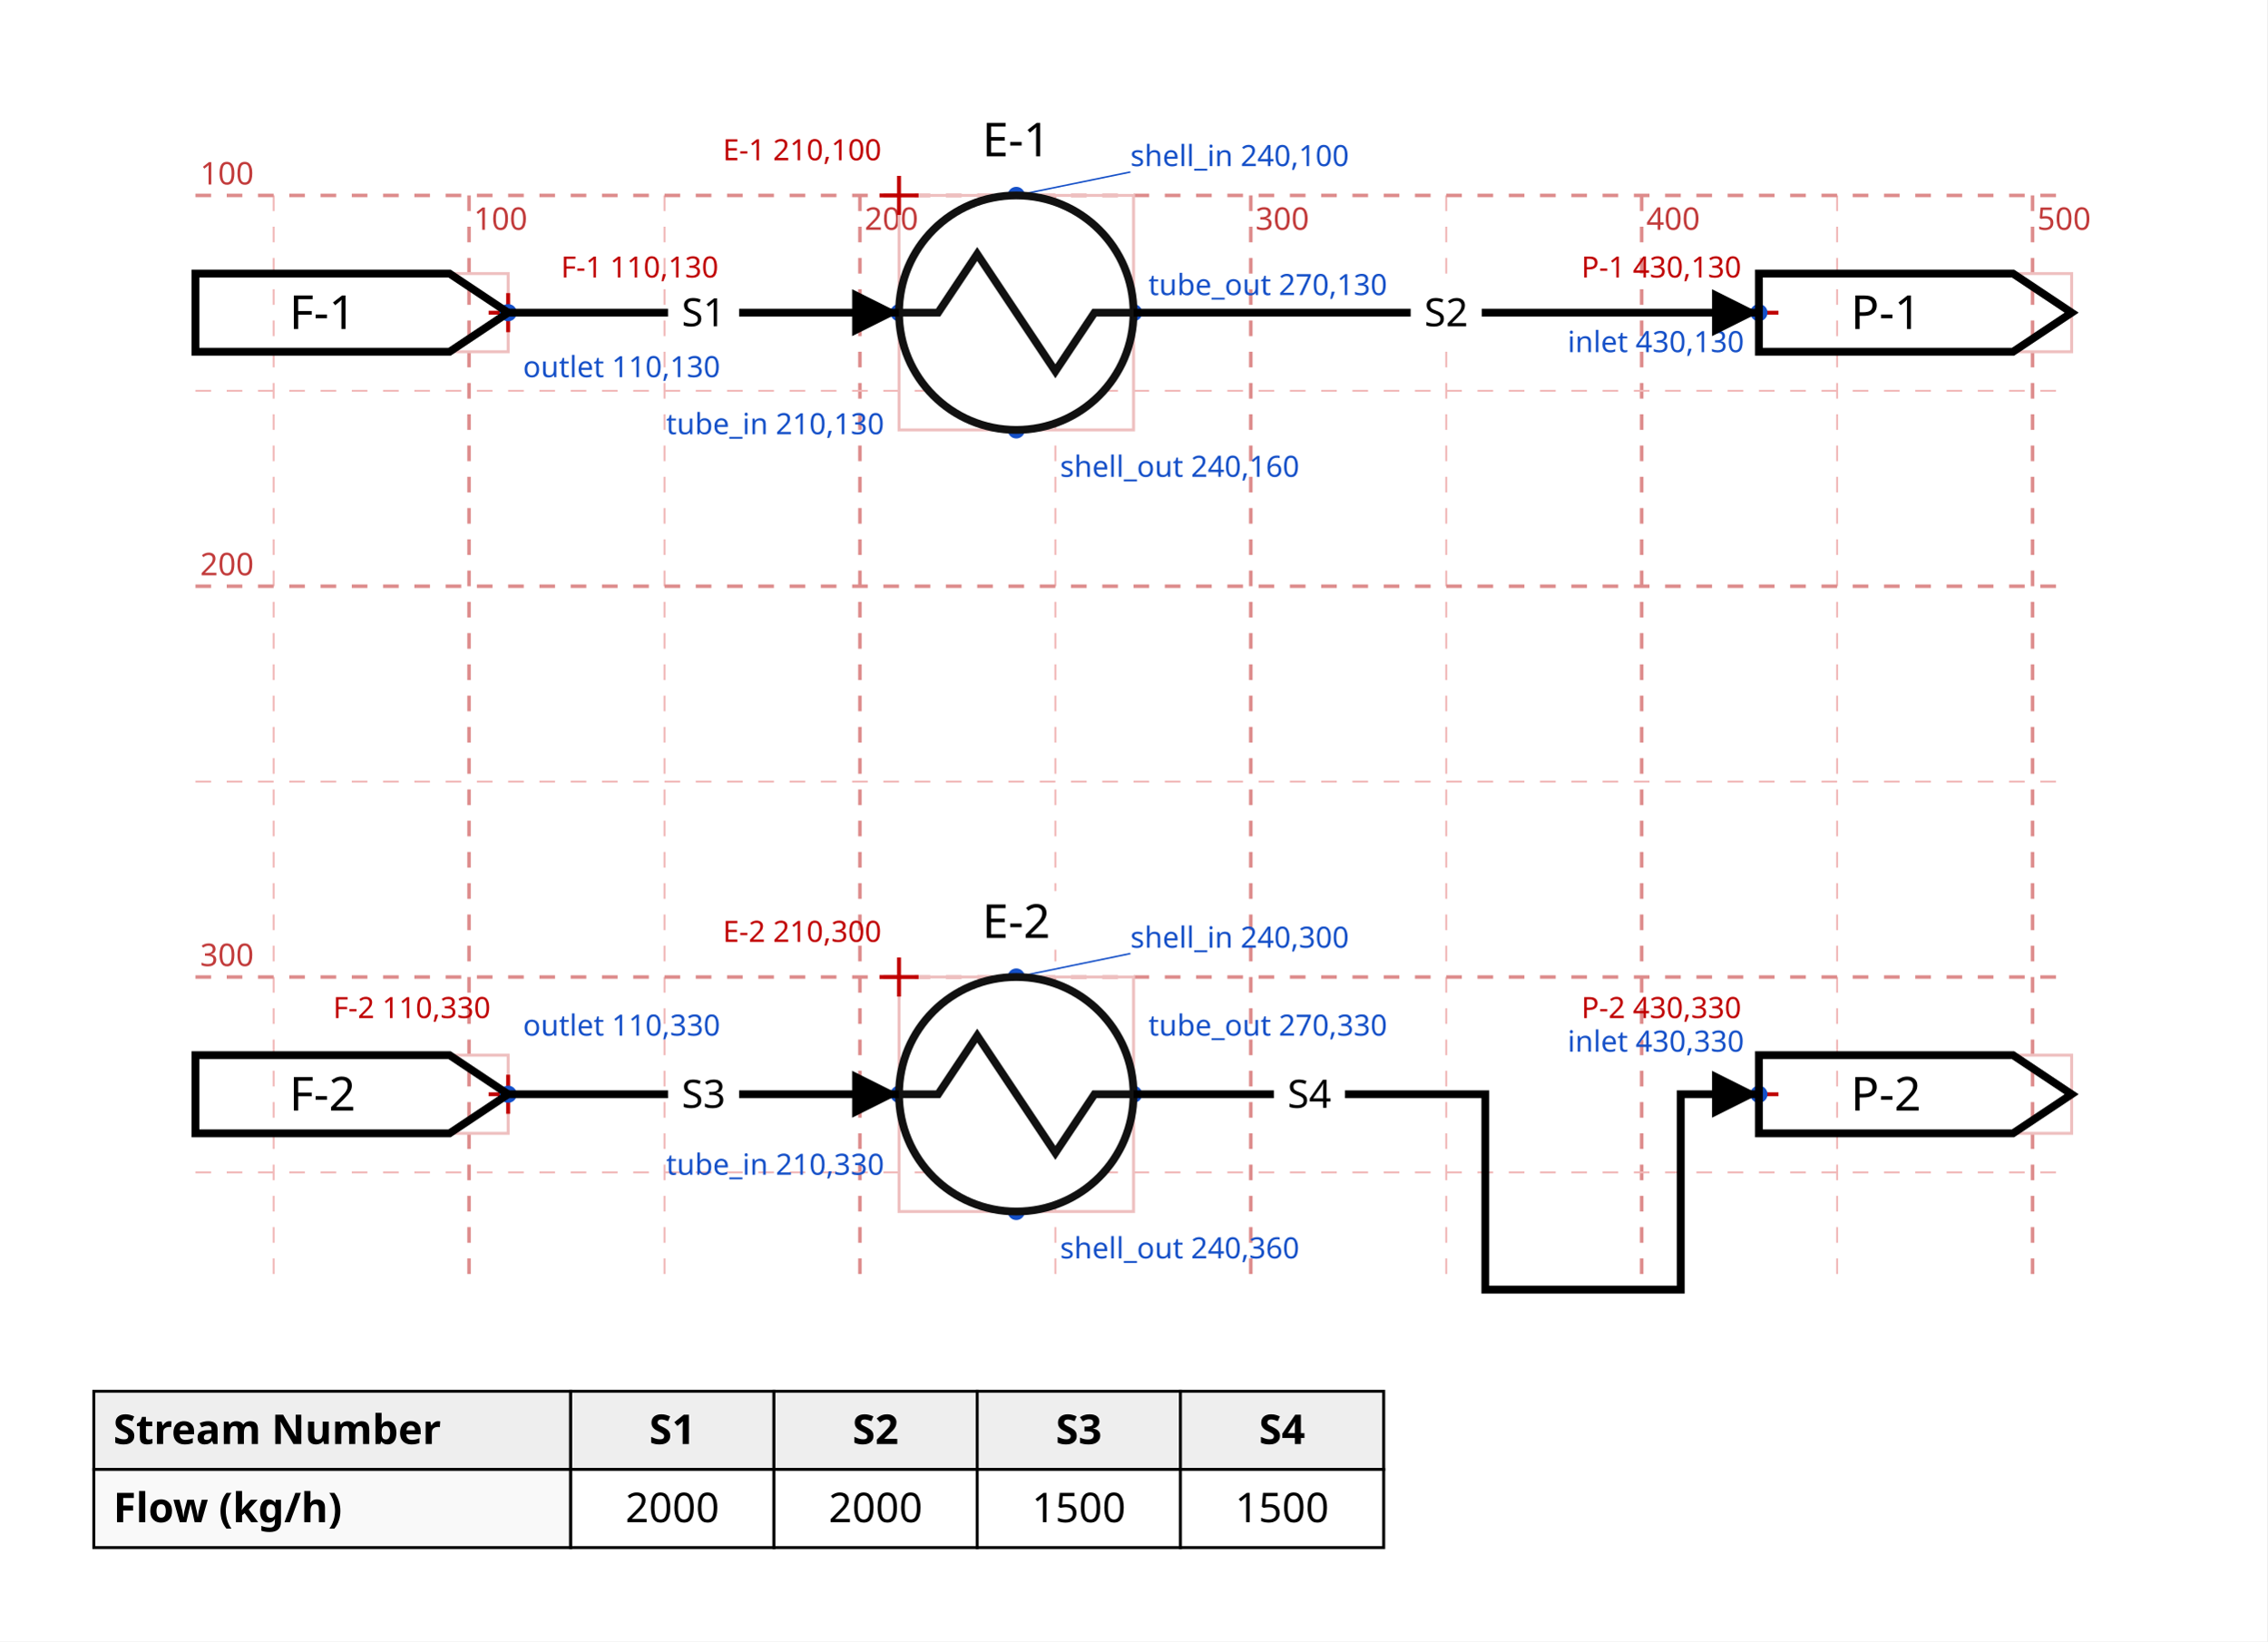
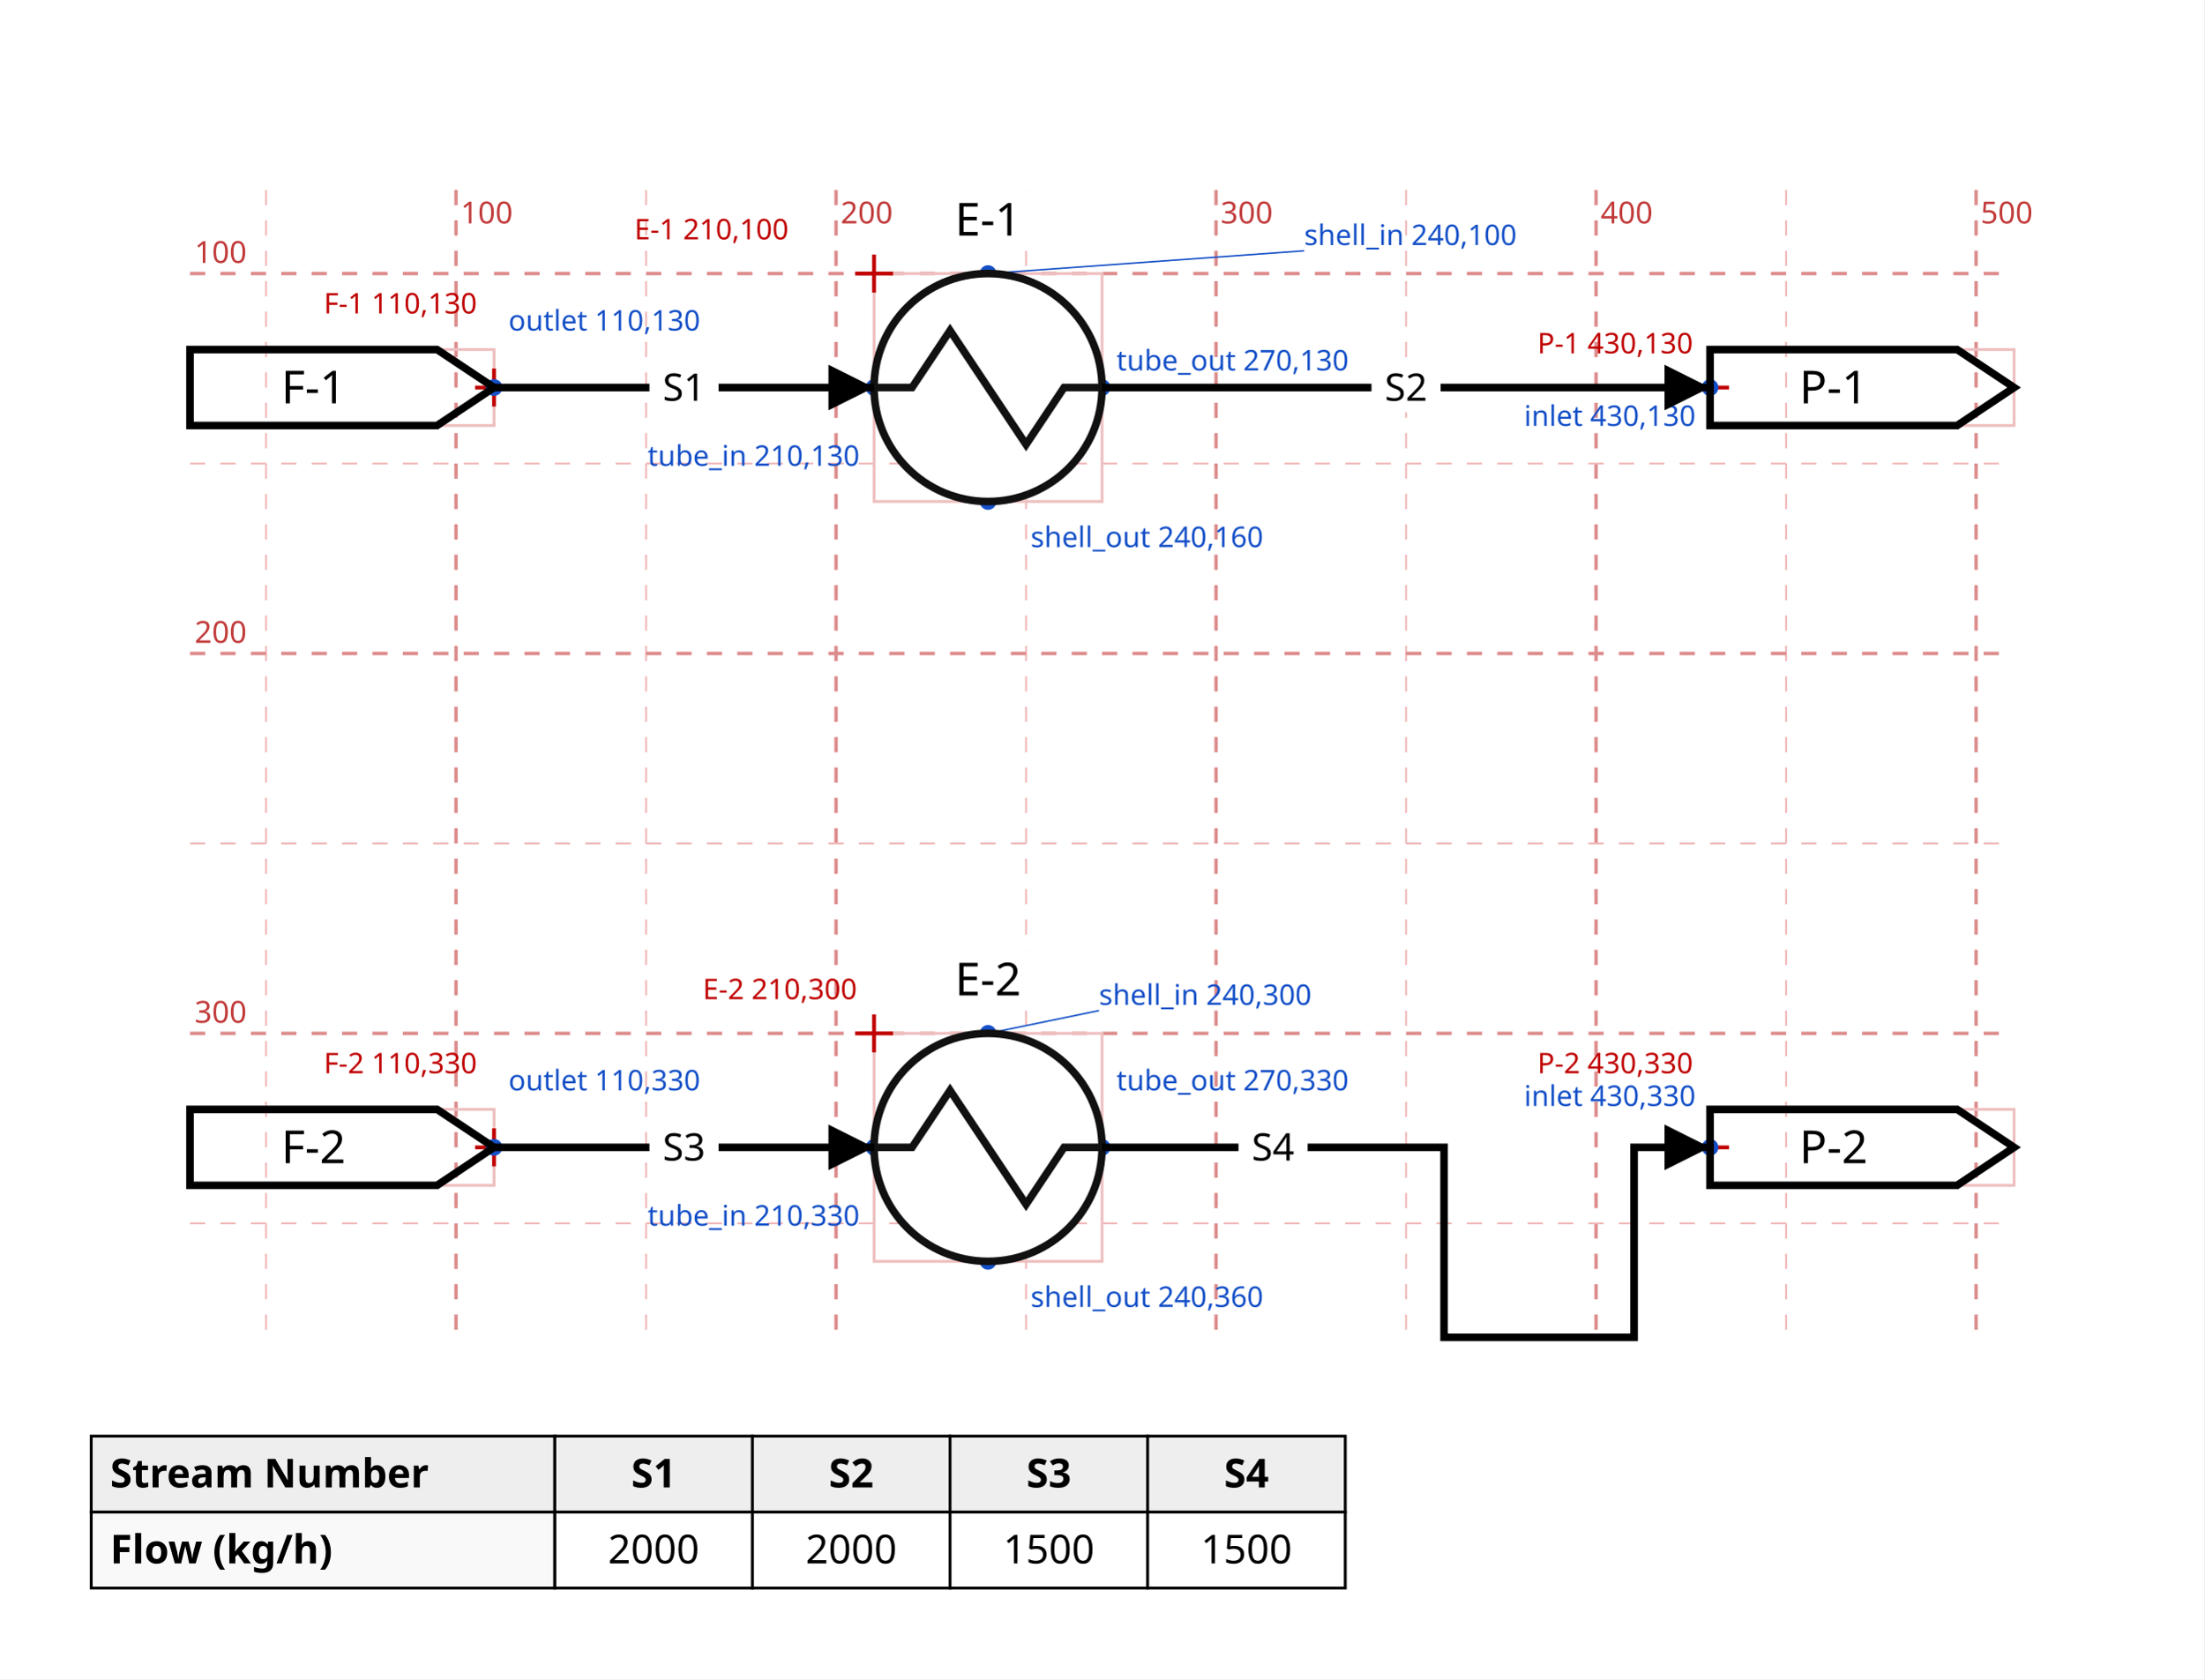
- <svg xmlns="http://www.w3.org/2000/svg" width="580" height="420" viewBox="-20.0 50.0 580.0 420.0">
-   <rect x="-20.0" y="50.0" width="580.0" height="420.0" fill="white" />
+ <svg xmlns="http://www.w3.org/2000/svg" width="580" height="442" viewBox="-20.0 28.0 580.0 442.0">
+   <rect x="-20.0" y="28.0" width="580.0" height="442.0" fill="white" />
  <g id="stream_table">
    <rect x="4.0" y="406.0" width="122.0" height="20.0" fill="#eee" stroke="black" stroke-width="0.75" />
    <text x="9.0" y="419.5" font-family="sans-serif" font-size="10.5" font-weight="bold" text-anchor="start">Stream Number</text>
    <rect x="126.0" y="406.0" width="52.0" height="20.0" fill="#eee" stroke="black" stroke-width="0.75" />
    <text x="152.0" y="419.5" font-family="sans-serif" font-size="10.5" font-weight="bold" text-anchor="middle">S1</text>
    <rect x="178.0" y="406.0" width="52.0" height="20.0" fill="#eee" stroke="black" stroke-width="0.75" />
    <text x="204.0" y="419.5" font-family="sans-serif" font-size="10.5" font-weight="bold" text-anchor="middle">S2</text>
    <rect x="230.0" y="406.0" width="52.0" height="20.0" fill="#eee" stroke="black" stroke-width="0.75" />
    <text x="256.0" y="419.5" font-family="sans-serif" font-size="10.5" font-weight="bold" text-anchor="middle">S3</text>
    <rect x="282.0" y="406.0" width="52.0" height="20.0" fill="#eee" stroke="black" stroke-width="0.75" />
    <text x="308.0" y="419.5" font-family="sans-serif" font-size="10.5" font-weight="bold" text-anchor="middle">S4</text>
    <rect x="4.0" y="426.0" width="122.0" height="20.0" fill="#f9f9f9" stroke="black" stroke-width="0.75" />
    <text x="9.0" y="439.5" font-family="sans-serif" font-size="10.5" font-weight="bold" text-anchor="start">Flow (kg/h)</text>
    <rect x="126.0" y="426.0" width="52.0" height="20.0" fill="white" stroke="black" stroke-width="0.75" />
    <text x="152.0" y="439.5" font-family="sans-serif" font-size="10.5" text-anchor="middle">2000</text>
    <rect x="178.0" y="426.0" width="52.0" height="20.0" fill="white" stroke="black" stroke-width="0.75" />
    <text x="204.0" y="439.5" font-family="sans-serif" font-size="10.5" text-anchor="middle">2000</text>
    <rect x="230.0" y="426.0" width="52.0" height="20.0" fill="white" stroke="black" stroke-width="0.75" />
    <text x="256.0" y="439.5" font-family="sans-serif" font-size="10.5" text-anchor="middle">1500</text>
    <rect x="282.0" y="426.0" width="52.0" height="20.0" fill="white" stroke="black" stroke-width="0.75" />
    <text x="308.0" y="439.5" font-family="sans-serif" font-size="10.5" text-anchor="middle">1500</text>
  </g>
  <defs>
    <marker id="arrow_black" viewBox="0 0 10 10" refX="10" refY="5" markerWidth="12" markerHeight="12" markerUnits="userSpaceOnUse" orient="auto-start-reverse">
      <path d="M 0 0 L 10 5 L 0 10 z" fill="black" />
    </marker>
    <symbol id="sym_hex" viewBox="0 0 60.0 60.0" overflow="visible">
      <ellipse cx="30.0" cy="30.0" rx="30.0" ry="30.0" fill="white" stroke="#111" stroke-width="2.0" />
      <path d="M 0.0 30.0 L 10.0 30.0 L 20.0 15.0 L 40.0 45.0 L 50.0 30.0 L 60.0 30.0" fill="none" stroke="#111" stroke-width="2.0" />
    </symbol>
  </defs>
  <g id="debug">
-     <line x1="50" y1="100" x2="50" y2="380" stroke="#f1b8b8" stroke-width="0.500" stroke-dasharray="4,4" />
-     <line x1="100" y1="100" x2="100" y2="380" stroke="#dd8b8b" stroke-width="0.900" stroke-dasharray="4,4" />
-     <line x1="150" y1="100" x2="150" y2="380" stroke="#f1b8b8" stroke-width="0.500" stroke-dasharray="4,4" />
-     <line x1="200" y1="100" x2="200" y2="380" stroke="#dd8b8b" stroke-width="0.900" stroke-dasharray="4,4" />
-     <line x1="250" y1="100" x2="250" y2="380" stroke="#f1b8b8" stroke-width="0.500" stroke-dasharray="4,4" />
-     <line x1="300" y1="100" x2="300" y2="380" stroke="#dd8b8b" stroke-width="0.900" stroke-dasharray="4,4" />
-     <line x1="350" y1="100" x2="350" y2="380" stroke="#f1b8b8" stroke-width="0.500" stroke-dasharray="4,4" />
-     <line x1="400" y1="100" x2="400" y2="380" stroke="#dd8b8b" stroke-width="0.900" stroke-dasharray="4,4" />
-     <line x1="450" y1="100" x2="450" y2="380" stroke="#f1b8b8" stroke-width="0.500" stroke-dasharray="4,4" />
-     <line x1="500" y1="100" x2="500" y2="380" stroke="#dd8b8b" stroke-width="0.900" stroke-dasharray="4,4" />
+     <line x1="50" y1="78" x2="50" y2="380" stroke="#f1b8b8" stroke-width="0.500" stroke-dasharray="4,4" />
+     <line x1="100" y1="78" x2="100" y2="380" stroke="#dd8b8b" stroke-width="0.900" stroke-dasharray="4,4" />
+     <line x1="150" y1="78" x2="150" y2="380" stroke="#f1b8b8" stroke-width="0.500" stroke-dasharray="4,4" />
+     <line x1="200" y1="78" x2="200" y2="380" stroke="#dd8b8b" stroke-width="0.900" stroke-dasharray="4,4" />
+     <line x1="250" y1="78" x2="250" y2="380" stroke="#f1b8b8" stroke-width="0.500" stroke-dasharray="4,4" />
+     <line x1="300" y1="78" x2="300" y2="380" stroke="#dd8b8b" stroke-width="0.900" stroke-dasharray="4,4" />
+     <line x1="350" y1="78" x2="350" y2="380" stroke="#f1b8b8" stroke-width="0.500" stroke-dasharray="4,4" />
+     <line x1="400" y1="78" x2="400" y2="380" stroke="#dd8b8b" stroke-width="0.900" stroke-dasharray="4,4" />
+     <line x1="450" y1="78" x2="450" y2="380" stroke="#f1b8b8" stroke-width="0.500" stroke-dasharray="4,4" />
+     <line x1="500" y1="78" x2="500" y2="380" stroke="#dd8b8b" stroke-width="0.900" stroke-dasharray="4,4" />
    <line x1="30" y1="100" x2="510" y2="100" stroke="#dd8b8b" stroke-width="0.900" stroke-dasharray="4,4" />
    <line x1="30" y1="150" x2="510" y2="150" stroke="#f1b8b8" stroke-width="0.500" stroke-dasharray="4,4" />
    <line x1="30" y1="200" x2="510" y2="200" stroke="#dd8b8b" stroke-width="0.900" stroke-dasharray="4,4" />
    <line x1="30" y1="250" x2="510" y2="250" stroke="#f1b8b8" stroke-width="0.500" stroke-dasharray="4,4" />
    <line x1="30" y1="300" x2="510" y2="300" stroke="#dd8b8b" stroke-width="0.900" stroke-dasharray="4,4" />
    <line x1="30" y1="350" x2="510" y2="350" stroke="#f1b8b8" stroke-width="0.500" stroke-dasharray="4,4" />
-     <text x="101.2" y="108.8" font-family="sans-serif" font-size="8.00" text-anchor="start" fill="#c23b3b">100</text>
-     <text x="201.2" y="108.8" font-family="sans-serif" font-size="8.00" text-anchor="start" fill="#c23b3b">200</text>
-     <text x="301.2" y="108.8" font-family="sans-serif" font-size="8.00" text-anchor="start" fill="#c23b3b">300</text>
-     <text x="401.2" y="108.8" font-family="sans-serif" font-size="8.00" text-anchor="start" fill="#c23b3b">400</text>
-     <text x="501.2" y="108.8" font-family="sans-serif" font-size="8.00" text-anchor="start" fill="#c23b3b">500</text>
+     <text x="101.2" y="86.8" font-family="sans-serif" font-size="8.00" text-anchor="start" fill="#c23b3b">100</text>
+     <text x="201.2" y="86.8" font-family="sans-serif" font-size="8.00" text-anchor="start" fill="#c23b3b">200</text>
+     <text x="301.2" y="86.8" font-family="sans-serif" font-size="8.00" text-anchor="start" fill="#c23b3b">300</text>
+     <text x="401.2" y="86.8" font-family="sans-serif" font-size="8.00" text-anchor="start" fill="#c23b3b">400</text>
+     <text x="501.2" y="86.8" font-family="sans-serif" font-size="8.00" text-anchor="start" fill="#c23b3b">500</text>
    <text x="31.2" y="97.2" font-family="sans-serif" font-size="8.00" text-anchor="start" fill="#c23b3b">100</text>
    <text x="31.2" y="197.2" font-family="sans-serif" font-size="8.00" text-anchor="start" fill="#c23b3b">200</text>
    <text x="31.2" y="297.2" font-family="sans-serif" font-size="8.00" text-anchor="start" fill="#c23b3b">300</text>
    <rect x="30" y="120" width="80" height="20" fill="none" stroke="#eebfbf" stroke-width="0.750" />
    <line x1="105" y1="130" x2="115" y2="130" stroke="#c00000" stroke-width="1.000" />
    <line x1="110" y1="125" x2="110" y2="135" stroke="#c00000" stroke-width="1.000" />
    <rect x="210" y="100" width="60" height="60" fill="none" stroke="#eebfbf" stroke-width="0.750" />
    <line x1="205" y1="100" x2="215" y2="100" stroke="#c00000" stroke-width="1.000" />
    <line x1="210" y1="95" x2="210" y2="105" stroke="#c00000" stroke-width="1.000" />
    <rect x="430" y="120" width="80" height="20" fill="none" stroke="#eebfbf" stroke-width="0.750" />
    <line x1="425" y1="130" x2="435" y2="130" stroke="#c00000" stroke-width="1.000" />
    <line x1="430" y1="125" x2="430" y2="135" stroke="#c00000" stroke-width="1.000" />
    <rect x="30" y="320" width="80" height="20" fill="none" stroke="#eebfbf" stroke-width="0.750" />
    <line x1="105" y1="330" x2="115" y2="330" stroke="#c00000" stroke-width="1.000" />
    <line x1="110" y1="325" x2="110" y2="335" stroke="#c00000" stroke-width="1.000" />
    <rect x="210" y="300" width="60" height="60" fill="none" stroke="#eebfbf" stroke-width="0.750" />
    <line x1="205" y1="300" x2="215" y2="300" stroke="#c00000" stroke-width="1.000" />
    <line x1="210" y1="295" x2="210" y2="305" stroke="#c00000" stroke-width="1.000" />
    <rect x="430" y="320" width="80" height="20" fill="none" stroke="#eebfbf" stroke-width="0.750" />
    <line x1="425" y1="330" x2="435" y2="330" stroke="#c00000" stroke-width="1.000" />
    <line x1="430" y1="325" x2="430" y2="335" stroke="#c00000" stroke-width="1.000" />
    <circle cx="110" cy="130" r="2.200" fill="#1550c8" />
    <circle cx="240" cy="100" r="2.200" fill="#1550c8" />
    <circle cx="240" cy="160" r="2.200" fill="#1550c8" />
    <circle cx="210" cy="130" r="2.200" fill="#1550c8" />
    <circle cx="270" cy="130" r="2.200" fill="#1550c8" />
    <circle cx="430" cy="130" r="2.200" fill="#1550c8" />
    <circle cx="110" cy="330" r="2.200" fill="#1550c8" />
    <circle cx="240" cy="300" r="2.200" fill="#1550c8" />
    <circle cx="240" cy="360" r="2.200" fill="#1550c8" />
    <circle cx="210" cy="330" r="2.200" fill="#1550c8" />
    <circle cx="270" cy="330" r="2.200" fill="#1550c8" />
    <circle cx="430" cy="330" r="2.200" fill="#1550c8" />
-     <line x1="240" y1="100" x2="269.2" y2="94" stroke="#1550c8" stroke-width="0.400" />
+     <line x1="240" y1="100" x2="323.2" y2="94" stroke="#1550c8" stroke-width="0.400" />
    <line x1="240" y1="300" x2="269.2" y2="294" stroke="#1550c8" stroke-width="0.400" />
-     <text x="123.5" y="121" font-family="sans-serif" font-size="7.50" text-anchor="start" fill="#c00000">F-1 110,130</text>
-     <text x="205.5" y="91" font-family="sans-serif" font-size="7.50" text-anchor="end" fill="#c00000">E-1 210,100</text>
+     <text x="105.5" y="110.5" font-family="sans-serif" font-size="7.50" text-anchor="end" fill="#c00000">F-1 110,130</text>
+     <text x="187.5" y="91" font-family="sans-serif" font-size="7.50" text-anchor="end" fill="#c00000">E-1 210,100</text>
    <text x="425.5" y="121" font-family="sans-serif" font-size="7.50" text-anchor="end" fill="#c00000">P-1 430,130</text>
    <text x="105.5" y="310.5" font-family="sans-serif" font-size="7.50" text-anchor="end" fill="#c00000">F-2 110,330</text>
    <text x="205.5" y="291" font-family="sans-serif" font-size="7.50" text-anchor="end" fill="#c00000">E-2 210,300</text>
    <text x="425.5" y="310.5" font-family="sans-serif" font-size="7.50" text-anchor="end" fill="#c00000">P-2 430,330</text>
-     <text x="113.8" y="146.5" font-family="sans-serif" font-size="7.50" text-anchor="start" fill="#1550c8">outlet 110,130</text>
-     <text x="269.2" y="92.5" font-family="sans-serif" font-size="7.50" text-anchor="start" fill="#1550c8">shell_in 240,100</text>
+     <text x="113.8" y="115" font-family="sans-serif" font-size="7.50" text-anchor="start" fill="#1550c8">outlet 110,130</text>
+     <text x="323.2" y="92.5" font-family="sans-serif" font-size="7.50" text-anchor="start" fill="#1550c8">shell_in 240,100</text>
    <text x="251.2" y="172" font-family="sans-serif" font-size="7.50" text-anchor="start" fill="#1550c8">shell_out 240,160</text>
-     <text x="206.2" y="161.1" font-family="sans-serif" font-size="7.50" text-anchor="end" fill="#1550c8">tube_in 210,130</text>
+     <text x="206.2" y="150.6" font-family="sans-serif" font-size="7.50" text-anchor="end" fill="#1550c8">tube_in 210,130</text>
    <text x="273.8" y="125.5" font-family="sans-serif" font-size="7.50" text-anchor="start" fill="#1550c8">tube_out 270,130</text>
    <text x="426.2" y="140.1" font-family="sans-serif" font-size="7.50" text-anchor="end" fill="#1550c8">inlet 430,130</text>
    <text x="113.8" y="315" font-family="sans-serif" font-size="7.50" text-anchor="start" fill="#1550c8">outlet 110,330</text>
    <text x="269.2" y="292.5" font-family="sans-serif" font-size="7.50" text-anchor="start" fill="#1550c8">shell_in 240,300</text>
    <text x="251.2" y="372" font-family="sans-serif" font-size="7.50" text-anchor="start" fill="#1550c8">shell_out 240,360</text>
    <text x="206.2" y="350.6" font-family="sans-serif" font-size="7.50" text-anchor="end" fill="#1550c8">tube_in 210,330</text>
    <text x="273.8" y="315" font-family="sans-serif" font-size="7.50" text-anchor="start" fill="#1550c8">tube_out 270,330</text>
    <text x="426.2" y="319.1" font-family="sans-serif" font-size="7.50" text-anchor="end" fill="#1550c8">inlet 430,330</text>
  </g>
  <g id="units">
    <polygon points="30.0,120.0 95.0,120.0 110.0,130.0 95.0,140.0 30.0,140.0" fill="transparent" stroke="black" stroke-width="2" />
    <text x="62.5" y="130.0" font-family="sans-serif" font-size="12" text-anchor="middle" dominant-baseline="middle">F-1</text>
    <use href="#sym_hex" x="210" y="100" width="60.0" height="60.0" />
    <polygon points="430.0,120.0 495.0,120.0 510.0,130.0 495.0,140.0 430.0,140.0" fill="transparent" stroke="black" stroke-width="2" />
    <text x="462.5" y="130.0" font-family="sans-serif" font-size="12" text-anchor="middle" dominant-baseline="middle">P-1</text>
    <polygon points="30.0,320.0 95.0,320.0 110.0,330.0 95.0,340.0 30.0,340.0" fill="transparent" stroke="black" stroke-width="2" />
    <text x="62.5" y="330.0" font-family="sans-serif" font-size="12" text-anchor="middle" dominant-baseline="middle">F-2</text>
    <use href="#sym_hex" x="210" y="300" width="60.0" height="60.0" />
    <polygon points="430.0,320.0 495.0,320.0 510.0,330.0 495.0,340.0 430.0,340.0" fill="transparent" stroke="black" stroke-width="2" />
    <text x="462.5" y="330.0" font-family="sans-serif" font-size="12" text-anchor="middle" dominant-baseline="middle">P-2</text>
  </g>
  <g id="streams">
    <path d="M 110.0,130.0 L 210.0,130.0" fill="none" stroke="black" stroke-width="2" marker-end="url(#arrow_black)" />
    <path d="M 270.0,130.0 L 430.0,130.0" fill="none" stroke="black" stroke-width="2" marker-end="url(#arrow_black)" />
    <path d="M 110.0,330.0 L 210.0,330.0" fill="none" stroke="black" stroke-width="2" marker-end="url(#arrow_black)" />
    <path d="M 270.0,330.0 L 360,330 L 360,380 L 410,380 L 410,330 L 430.0,330.0" fill="none" stroke="black" stroke-width="2" marker-end="url(#arrow_black)" />
    <rect x="150.9" y="123.5" width="18.2" height="13.0" fill="white" />
    <text x="160.0" y="130.0" font-family="sans-serif" font-size="10" text-anchor="middle" dominant-baseline="middle" fill="black">S1</text>
    <rect x="340.9" y="123.5" width="18.2" height="13.0" fill="white" />
    <text x="350.0" y="130.0" font-family="sans-serif" font-size="10" text-anchor="middle" dominant-baseline="middle" fill="black">S2</text>
    <rect x="150.9" y="323.5" width="18.2" height="13.0" fill="white" />
    <text x="160.0" y="330.0" font-family="sans-serif" font-size="10" text-anchor="middle" dominant-baseline="middle" fill="black">S3</text>
    <rect x="305.9" y="323.5" width="18.2" height="13.0" fill="white" />
    <text x="315.0" y="330.0" font-family="sans-serif" font-size="10" text-anchor="middle" dominant-baseline="middle" fill="black">S4</text>
  </g>
  <g id="unit_labels">
    <rect x="226.7" y="78.0" width="26.7" height="15.0" fill="white" />
    <text x="240.0" y="90" font-family="sans-serif" font-size="12" text-anchor="middle" dominant-baseline="baseline">E-1</text>
    <rect x="226.7" y="278.0" width="26.7" height="15.0" fill="white" />
    <text x="240.0" y="290.0" font-family="sans-serif" font-size="12" text-anchor="middle" dominant-baseline="baseline">E-2</text>
  </g>
</svg>
